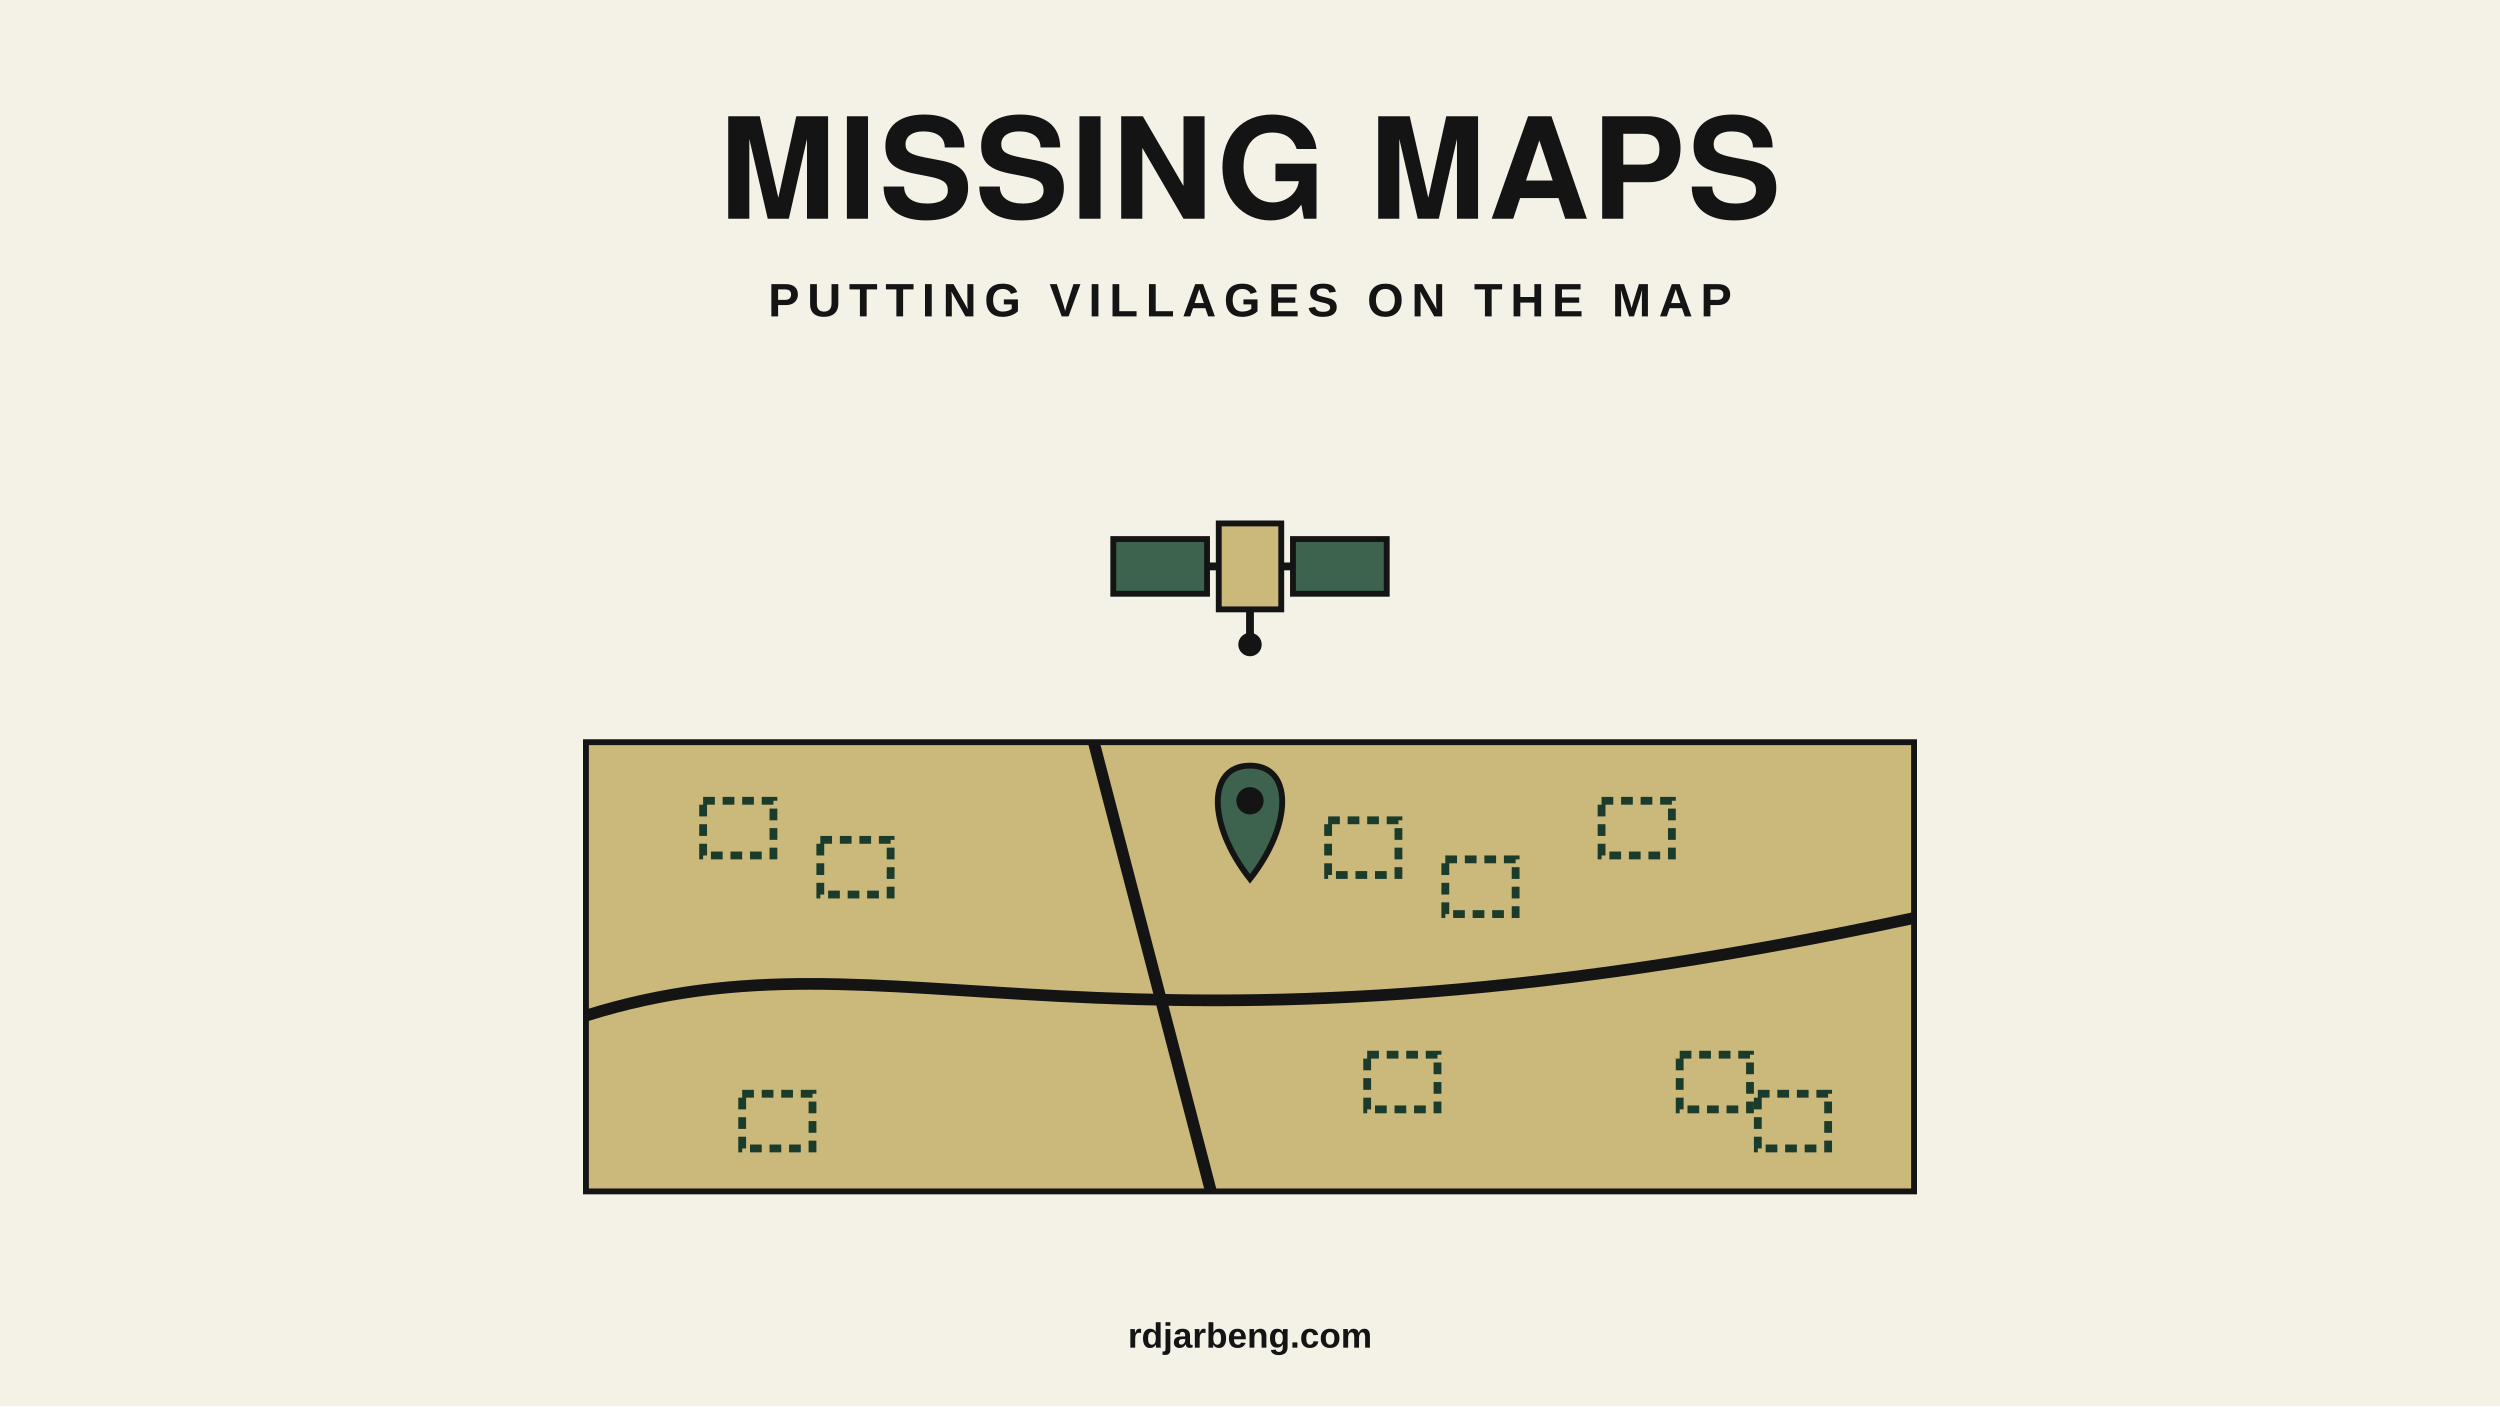
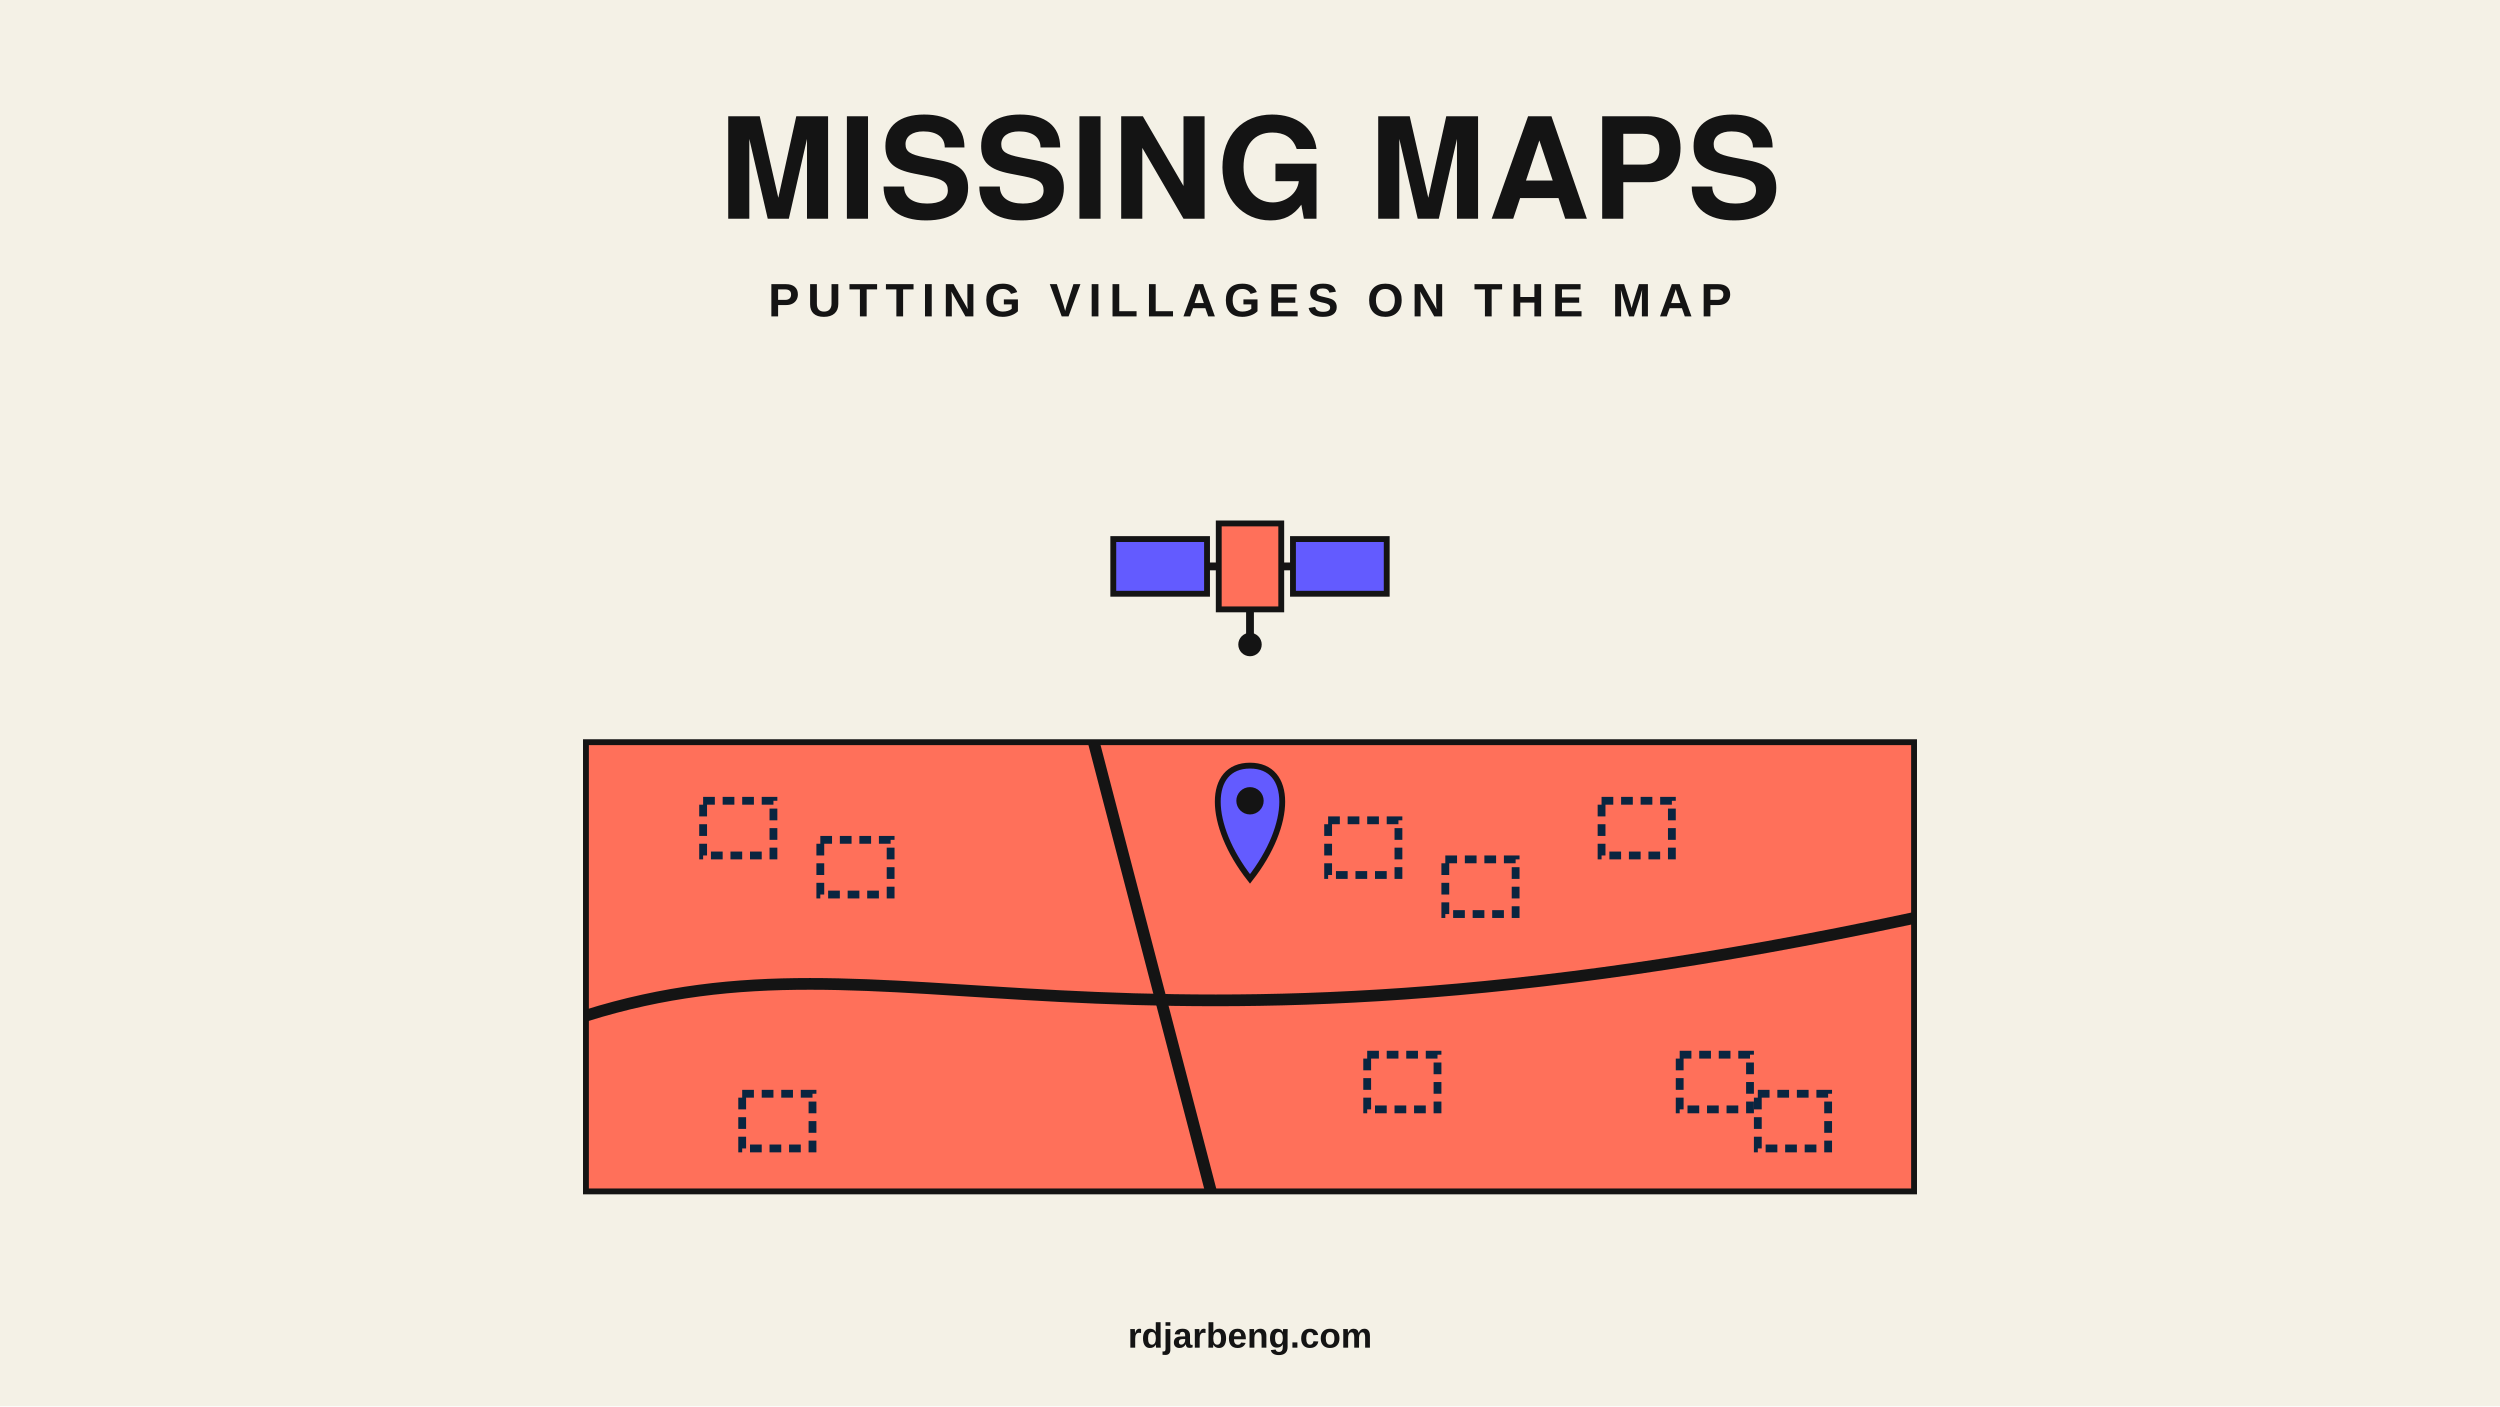
<svg xmlns="http://www.w3.org/2000/svg" viewBox="0 0 1280 720" width="1280" height="720">
  <rect width="1280" height="720" fill="#f4f1e6" />
  <g fill="#141414" font-family="'Arial Black', 'Helvetica Neue', Impact, sans-serif" text-anchor="middle">
    <text x="640" y="112" font-size="72" font-weight="900" letter-spacing="1">MISSING MAPS</text>
    <text x="640" y="162" font-size="24" font-weight="700" letter-spacing="4" font-family="Arial, Helvetica, sans-serif">PUTTING VILLAGES ON THE MAP</text>
  </g>
-   <rect x="300" y="380" width="680" height="230" fill="#cbb87b" stroke="#141414" stroke-width="3" />
+   <rect x="300" y="380" width="680" height="230" fill="#ff705a" stroke="#141414" stroke-width="3" />
  <path d="M300 520 C460 470 560 560 980 470" fill="none" stroke="#141414" stroke-width="6" />
  <path d="M560 380 L620 610" fill="none" stroke="#141414" stroke-width="6" />
-   <rect x="360" y="410" width="36" height="28" fill="none" stroke="#1b3b2b" stroke-width="4" stroke-dasharray="6 4" />
-   <rect x="420" y="430" width="36" height="28" fill="none" stroke="#1b3b2b" stroke-width="4" stroke-dasharray="6 4" />
-   <rect x="380" y="560" width="36" height="28" fill="none" stroke="#1b3b2b" stroke-width="4" stroke-dasharray="6 4" />
-   <rect x="680" y="420" width="36" height="28" fill="none" stroke="#1b3b2b" stroke-width="4" stroke-dasharray="6 4" />
-   <rect x="740" y="440" width="36" height="28" fill="none" stroke="#1b3b2b" stroke-width="4" stroke-dasharray="6 4" />
-   <rect x="820" y="410" width="36" height="28" fill="none" stroke="#1b3b2b" stroke-width="4" stroke-dasharray="6 4" />
-   <rect x="700" y="540" width="36" height="28" fill="none" stroke="#1b3b2b" stroke-width="4" stroke-dasharray="6 4" />
-   <rect x="860" y="540" width="36" height="28" fill="none" stroke="#1b3b2b" stroke-width="4" stroke-dasharray="6 4" />
-   <rect x="900" y="560" width="36" height="28" fill="none" stroke="#1b3b2b" stroke-width="4" stroke-dasharray="6 4" />
-   <path d="M640 450 C618 422 618 392 640 392 C662 392 662 422 640 450 Z" fill="#3d634e" stroke="#141414" stroke-width="3" />
+   <rect x="360" y="410" width="36" height="28" fill="none" stroke="#0a2540" stroke-width="4" stroke-dasharray="6 4" />
+   <rect x="420" y="430" width="36" height="28" fill="none" stroke="#0a2540" stroke-width="4" stroke-dasharray="6 4" />
+   <rect x="380" y="560" width="36" height="28" fill="none" stroke="#0a2540" stroke-width="4" stroke-dasharray="6 4" />
+   <rect x="680" y="420" width="36" height="28" fill="none" stroke="#0a2540" stroke-width="4" stroke-dasharray="6 4" />
+   <rect x="740" y="440" width="36" height="28" fill="none" stroke="#0a2540" stroke-width="4" stroke-dasharray="6 4" />
+   <rect x="820" y="410" width="36" height="28" fill="none" stroke="#0a2540" stroke-width="4" stroke-dasharray="6 4" />
+   <rect x="700" y="540" width="36" height="28" fill="none" stroke="#0a2540" stroke-width="4" stroke-dasharray="6 4" />
+   <rect x="860" y="540" width="36" height="28" fill="none" stroke="#0a2540" stroke-width="4" stroke-dasharray="6 4" />
+   <rect x="900" y="560" width="36" height="28" fill="none" stroke="#0a2540" stroke-width="4" stroke-dasharray="6 4" />
+   <path d="M640 450 C618 422 618 392 640 392 C662 392 662 422 640 450 Z" fill="#635bff" stroke="#141414" stroke-width="3" />
  <circle cx="640" cy="410" r="7" fill="#141414" />
  <g transform="translate(640 290) scale(1.0)">
-     <rect x="-70" y="-14" width="48" height="28" fill="#3d634e" stroke="#141414" stroke-width="3" />
-     <rect x="22" y="-14" width="48" height="28" fill="#3d634e" stroke="#141414" stroke-width="3" />
+     <rect x="-70" y="-14" width="48" height="28" fill="#635bff" stroke="#141414" stroke-width="3" />
+     <rect x="22" y="-14" width="48" height="28" fill="#635bff" stroke="#141414" stroke-width="3" />
    <line x1="-22" y1="0" x2="-14" y2="0" stroke="#141414" stroke-width="4" />
    <line x1="14" y1="0" x2="22" y2="0" stroke="#141414" stroke-width="4" />
-     <rect x="-16" y="-22" width="32" height="44" fill="#cbb87b" stroke="#141414" stroke-width="3" />
+     <rect x="-16" y="-22" width="32" height="44" fill="#ff705a" stroke="#141414" stroke-width="3" />
    <line x1="0" y1="22" x2="0" y2="36" stroke="#141414" stroke-width="4" />
    <circle cx="0" cy="40" r="6" fill="#141414" />
  </g>
  <text x="640" y="690" font-family="Arial, Helvetica, sans-serif" font-size="18" font-weight="600" fill="#141414" text-anchor="middle">rdjarbeng.com</text>
</svg>
